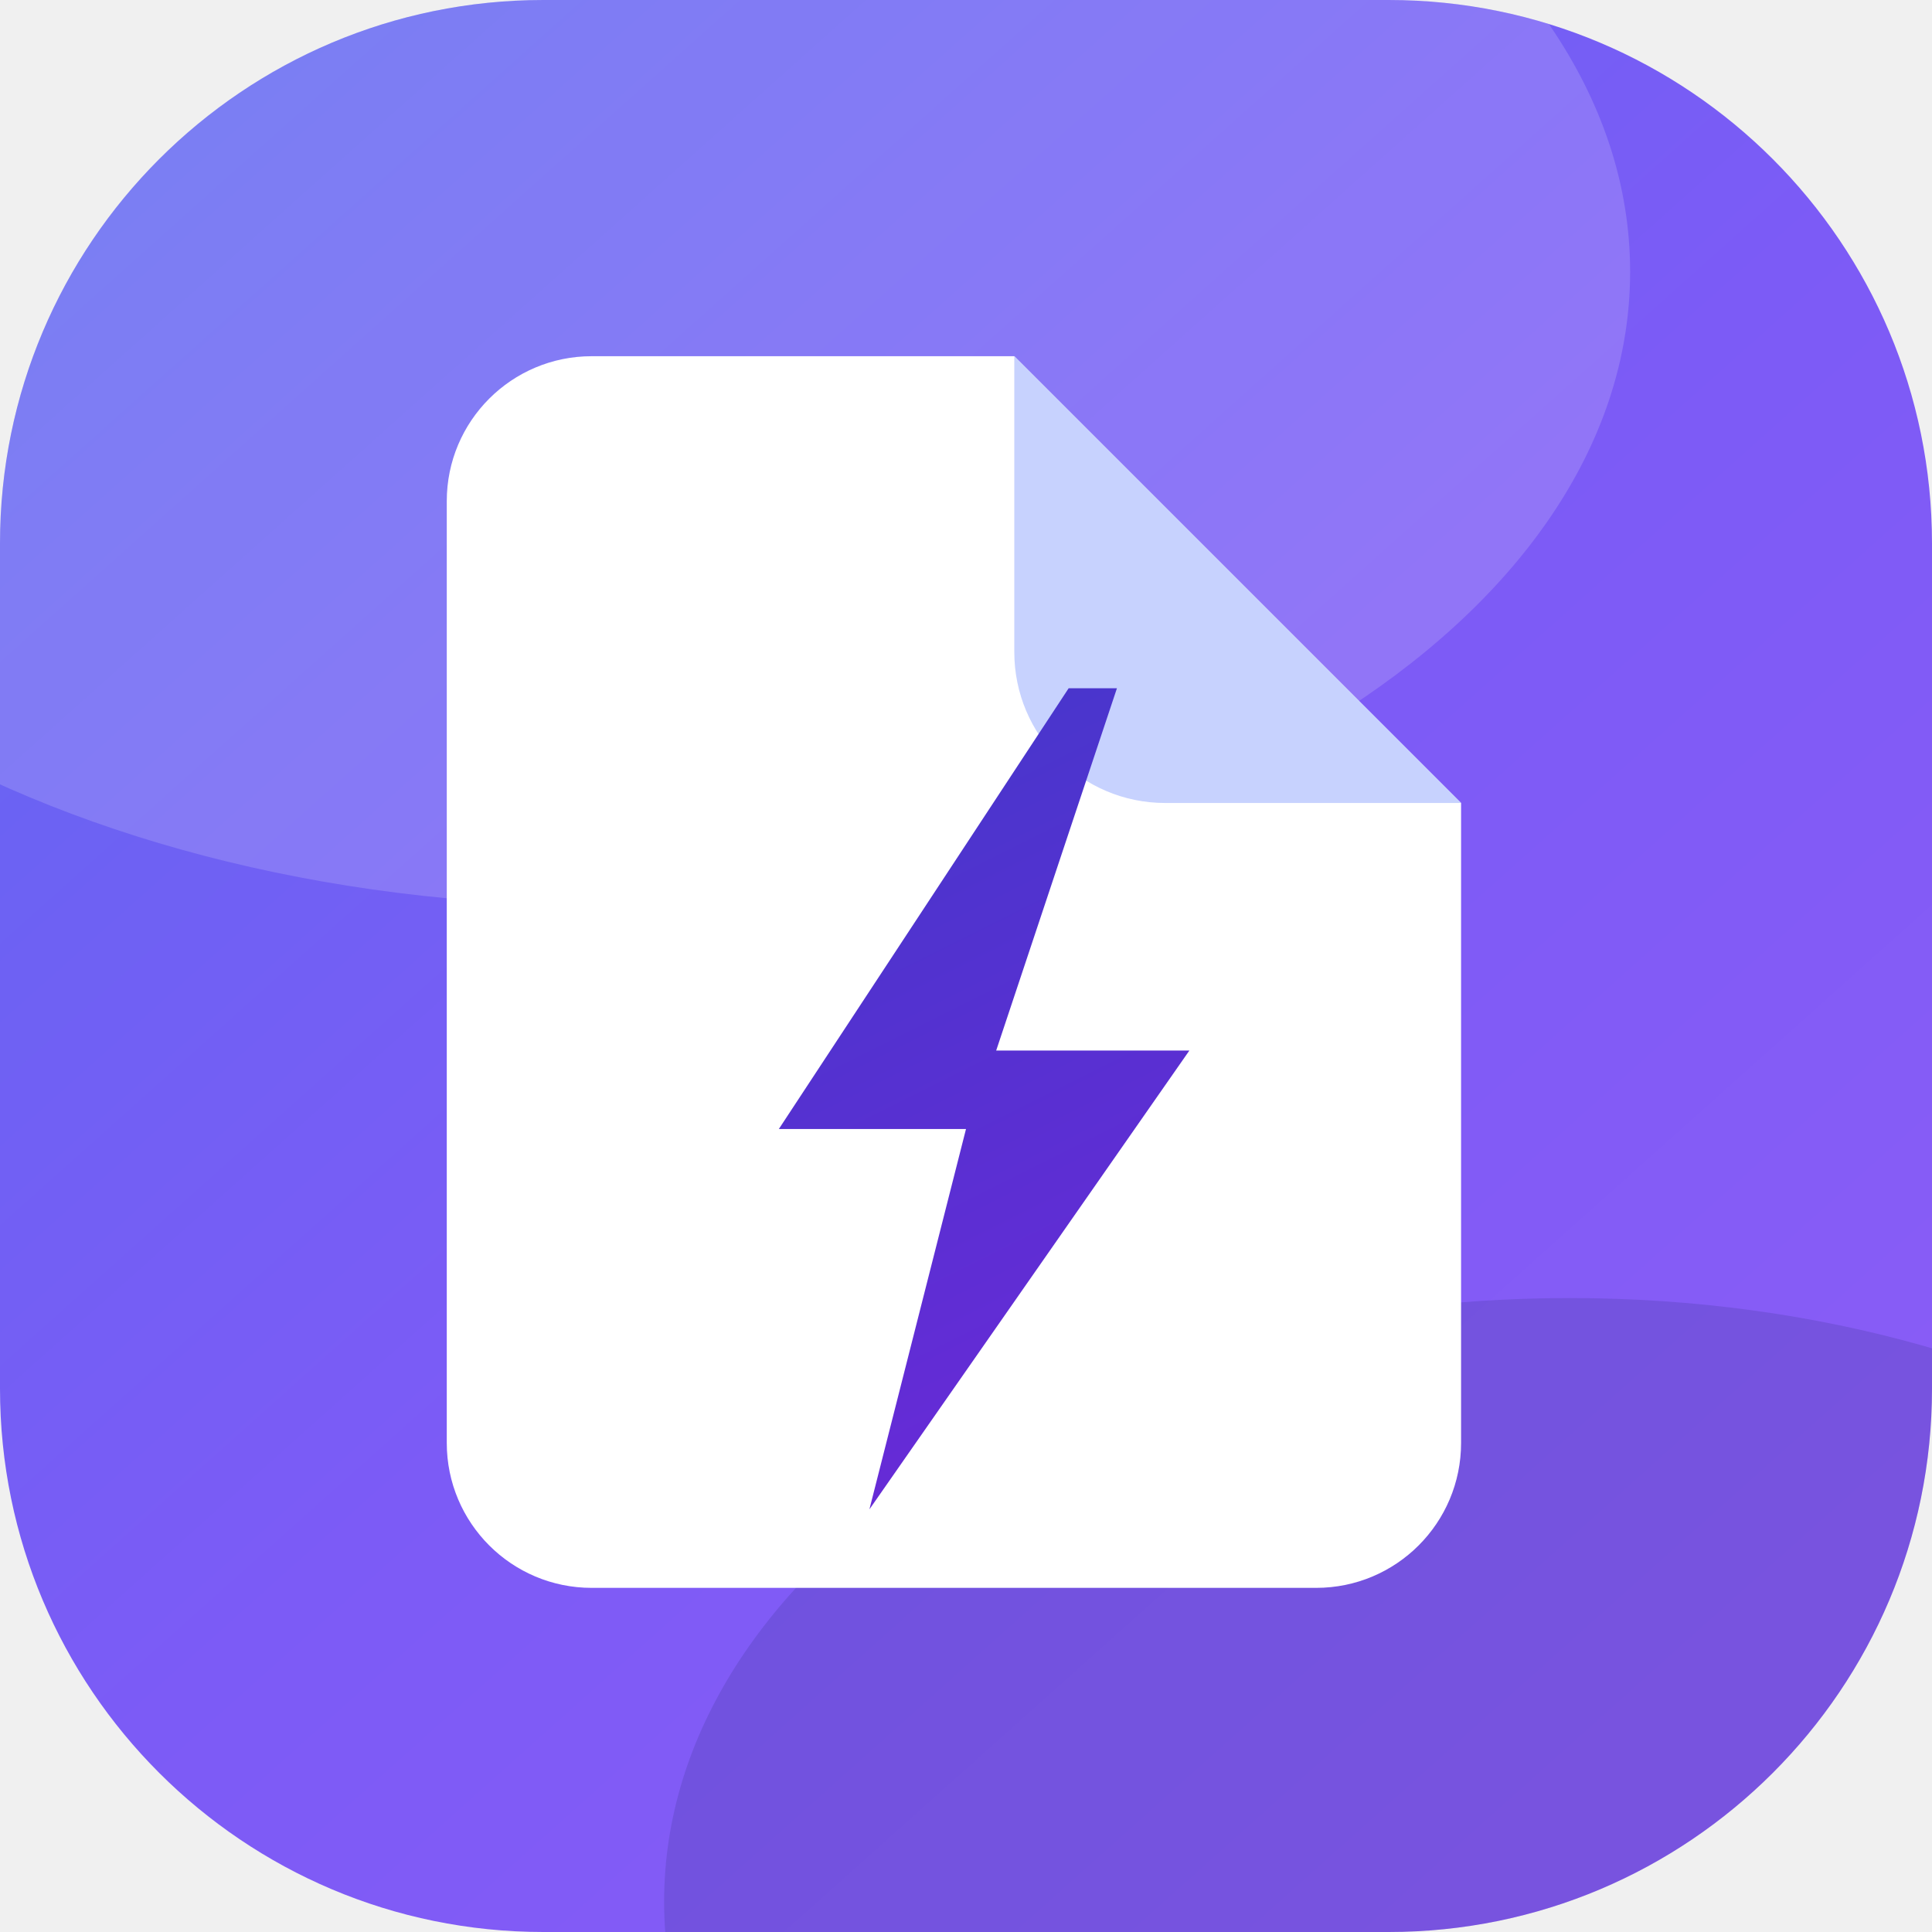
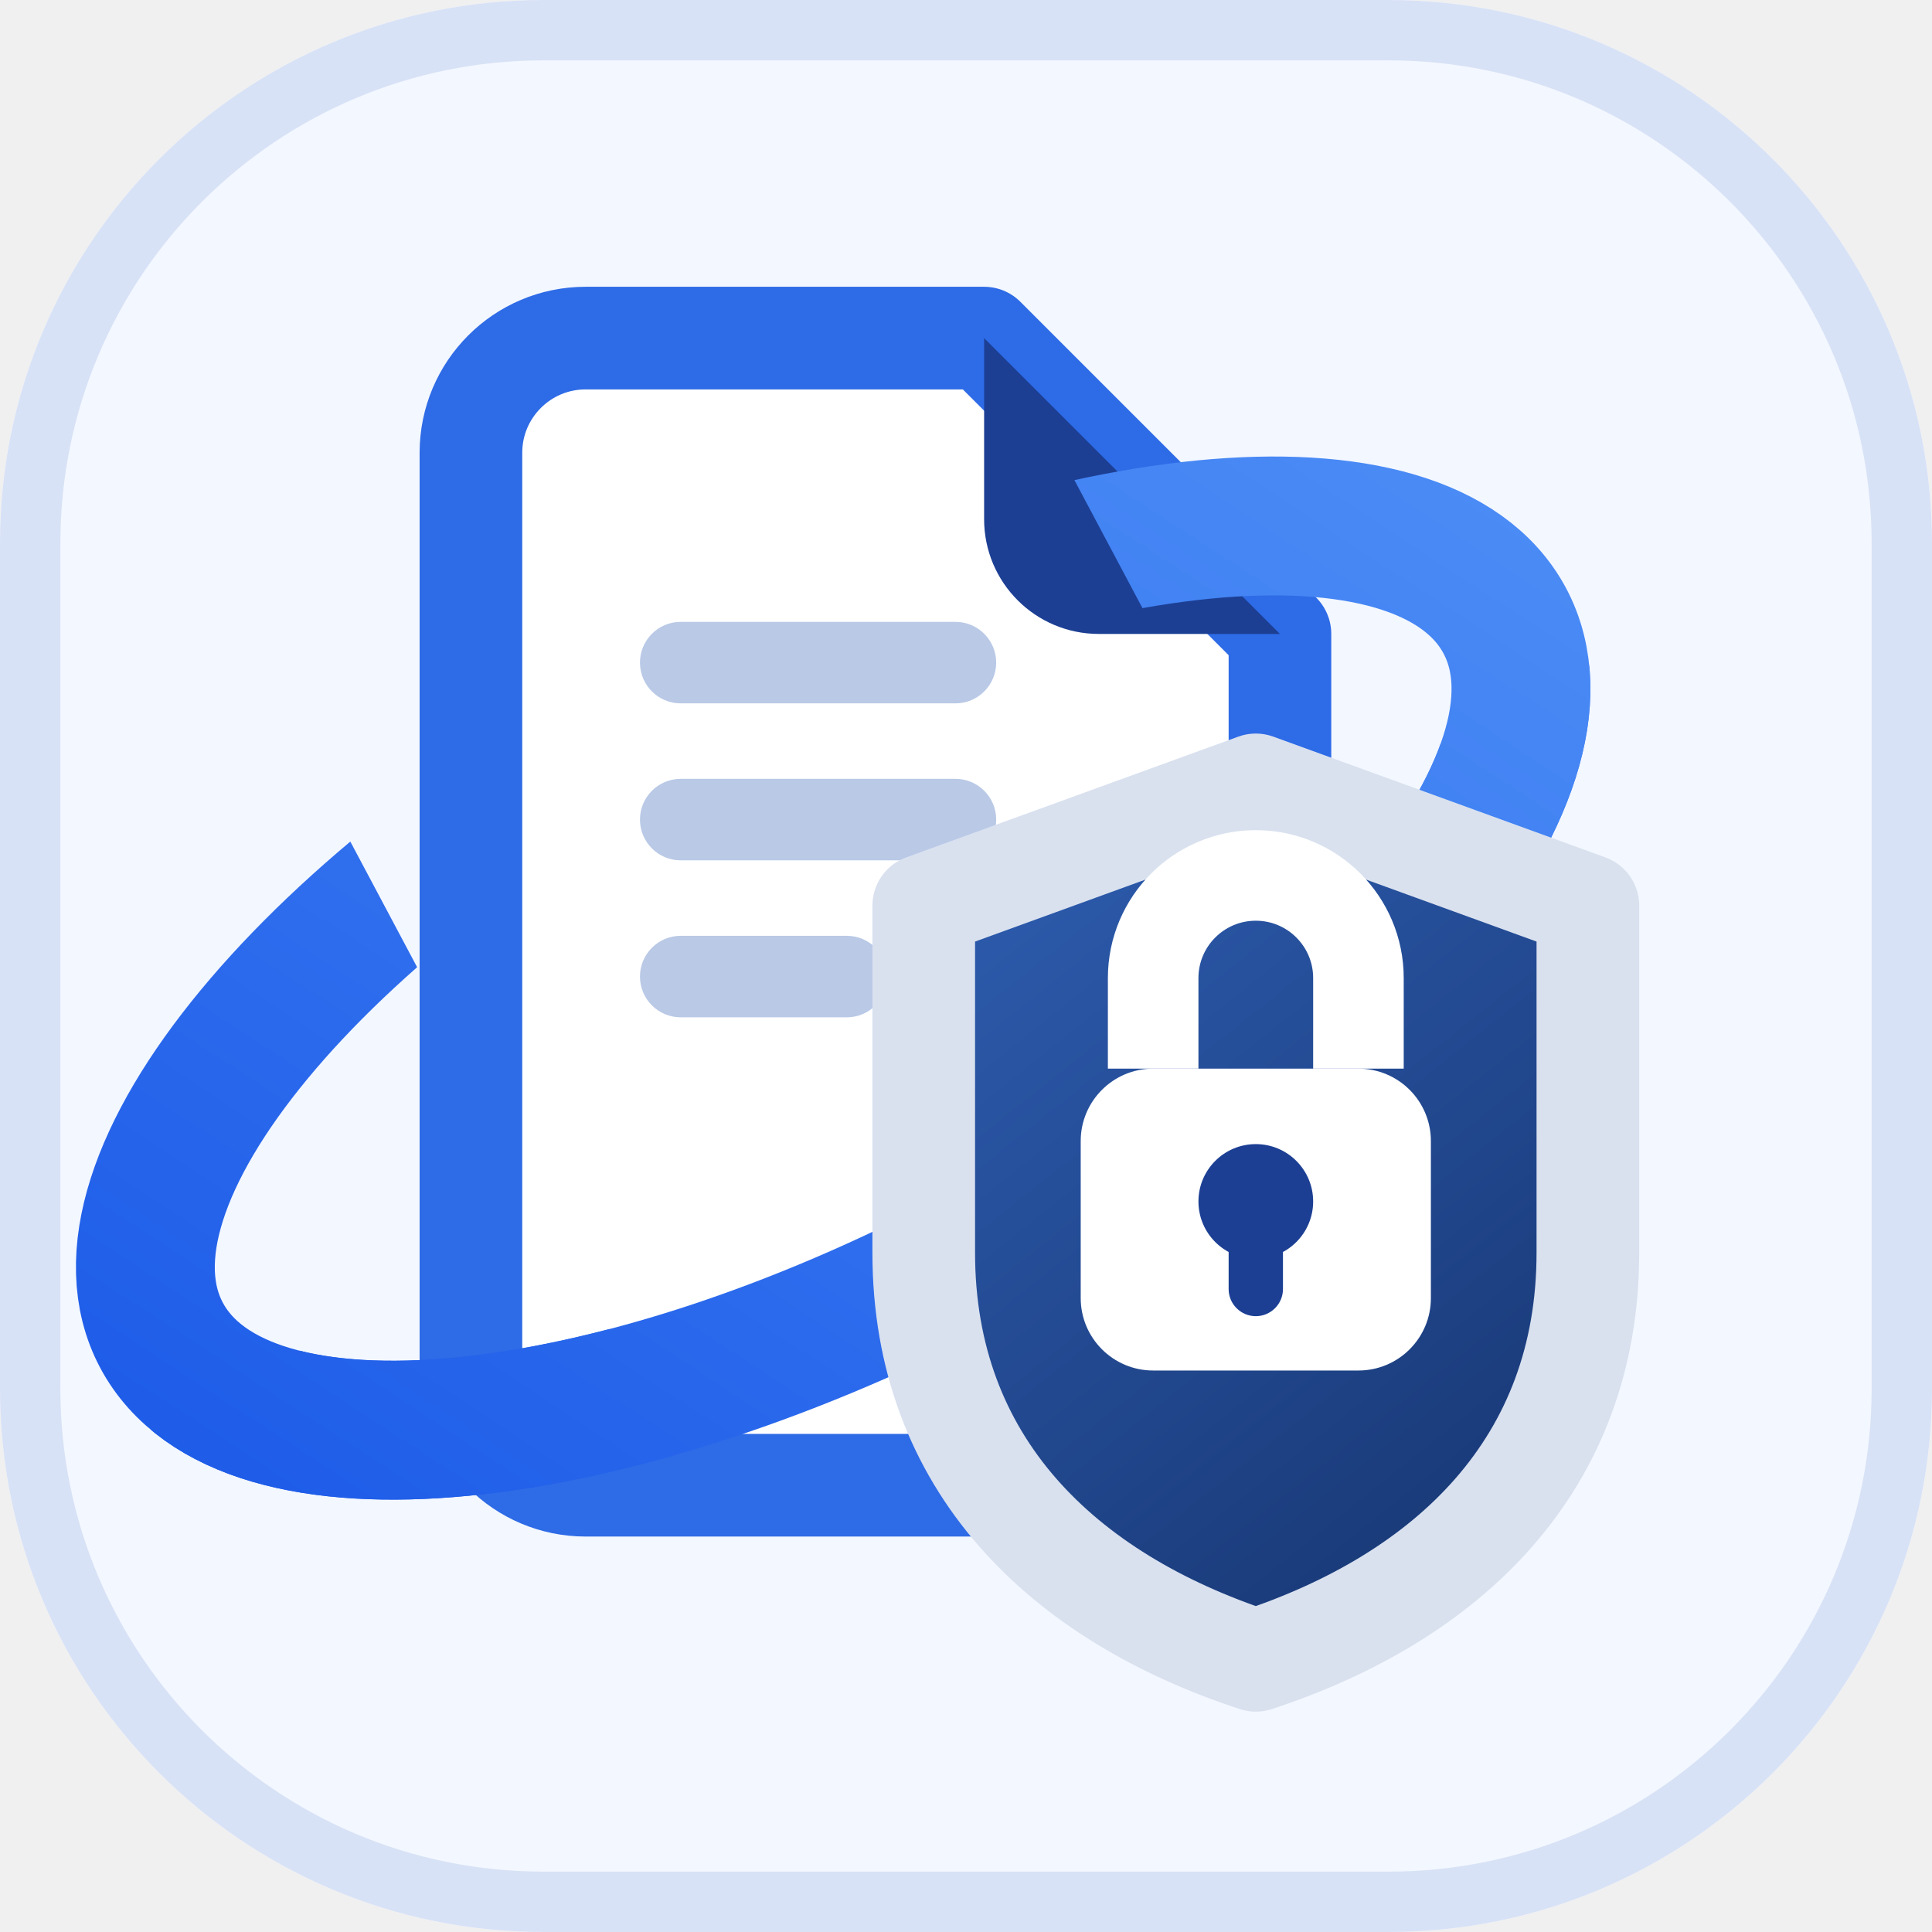
<svg xmlns="http://www.w3.org/2000/svg" viewBox="0 0 32 32" fill="none">
  <defs>
-     <linearGradient id="spdfBg" x1="3.5" y1="2" x2="29" y2="30.5" gradientUnits="userSpaceOnUse">
-       <stop stop-color="#6366F1" />
-       <stop offset="0.5" stop-color="#7C5BF6" />
-       <stop offset="1" stop-color="#8B5CF6" />
+     <linearGradient id="ppdfShield" x1="15.3" y1="13" x2="26.3" y2="26.8" gradientUnits="userSpaceOnUse">
+       <stop stop-color="#2F5FB3" />
+       <stop offset="1" stop-color="#16346F" />
    </linearGradient>
-     <linearGradient id="spdfBolt" x1="13" y1="11" x2="20" y2="25" gradientUnits="userSpaceOnUse">
-       <stop stop-color="#4338CA" />
-       <stop offset="1" stop-color="#6D28D9" />
+     <linearGradient id="ppdfOrbit" x1="2.4" y1="23" x2="26" y2="10" gradientUnits="userSpaceOnUse">
+       <stop stop-color="#1D5BE8" />
+       <stop offset="1" stop-color="#4C8DF6" />
    </linearGradient>
-     <clipPath id="spdfClip">
+     <clipPath id="ppdfOrbitBack">
+       <rect x="0" y="0" width="7.8" height="32" />
+       <rect x="21.2" y="0" width="10.8" height="32" />
+     </clipPath>
+     <clipPath id="ppdfOrbitFront">
+       <rect x="0" y="17.5" width="32" height="14.5" />
+     </clipPath>
+     <clipPath id="ppdfClip">
      <rect width="32" height="32" rx="9" />
    </clipPath>
  </defs>
-   <rect width="32" height="32" rx="9" fill="url(#spdfBg)" />
-   <g clip-path="url(#spdfClip)">
-     <ellipse cx="10" cy="4.5" rx="17" ry="10.5" fill="#fff" opacity="0.16" />
-     <ellipse cx="26" cy="31.5" rx="15" ry="10" fill="#312E81" opacity="0.2" />
+   <rect width="32" height="32" rx="9" fill="#F3F7FF" />
+   <g clip-path="url(#ppdfClip)">
+     <rect x="0.5" y="0.5" width="31" height="31" rx="8.5" stroke="#D8E2F6" />
+     <path d="M9.7 5.6 h6.6 l4.9 4.9 v12.2 a1.9 1.9 0 0 1 -1.9 1.9 H9.7 a1.9 1.9 0 0 1 -1.9 -1.9 V7.5 a1.9 1.9 0 0 1 1.9 -1.9 Z" fill="#FFFFFF" stroke="#2E6BE6" stroke-width="1.7" stroke-linejoin="round" />
+     <path d="M16.3 5.6 v3.0 a1.9 1.9 0 0 0 1.9 1.9 h3.0 Z" fill="#1C3F94" />
+     <rect x="10.6" y="10.3" width="5.9" height="1.35" rx="0.675" fill="#B9C9E6" />
+     <rect x="10.6" y="12.9" width="5.9" height="1.35" rx="0.675" fill="#B9C9E6" />
+     <rect x="10.6" y="15.5" width="4.1" height="1.35" rx="0.675" fill="#B9C9E6" />
+     <ellipse cx="13.8" cy="16.2" rx="12.6" ry="5.2" transform="rotate(-28 13.8 16.2)" clip-path="url(#ppdfOrbitBack)" stroke="url(#ppdfOrbit)" stroke-width="2.3" />
+     <ellipse cx="13.8" cy="16.2" rx="12.6" ry="5.2" transform="rotate(-28 13.8 16.2)" clip-path="url(#ppdfOrbitFront)" stroke="url(#ppdfOrbit)" stroke-width="2.3" />
+     <path d="M20.8 13.0 l5.5 2 v5.75 c0 3.5 -2.3 5.7 -5.5 6.75 c-3.2 -1.05 -5.5 -3.25 -5.5 -6.75 V15 Z" fill="url(#ppdfShield)" stroke="#D9E1EF" stroke-width="1.7" stroke-linejoin="round" />
+     <rect x="17.9" y="17.7" width="5.8" height="5.0" rx="1.2" fill="#FFFFFF" />
+     <path d="M19.1 17.7 v-1.5 a1.7 1.7 0 0 1 3.4 0 v1.5" stroke="#FFFFFF" stroke-width="1.5" fill="none" />
+     <circle cx="20.8" cy="19.9" r="0.95" fill="#1C3F94" />
+     <rect x="20.35" y="20.3" width="0.9" height="1.5" rx="0.45" fill="#1C3F94" />
  </g>
-   <path d="M9.8 5.9h7l7.4 7.4v10.6a2.4 2.4 0 0 1-2.4 2.4H9.8a2.4 2.4 0 0 1-2.4-2.4V8.3a2.4 2.4 0 0 1 2.4-2.4Z" fill="#fff" />
-   <path d="M16.8 5.9v4.9a2.5 2.5 0 0 0 2.5 2.5h4.9l-7.4-7.4Z" fill="#C7D2FE" />
-   <path d="M17.7 11.4 12.9 18.7h3.1l-1.6 6.3 5.3-7.6h-3.2l2-6Z" fill="url(#spdfBolt)" />
</svg>
